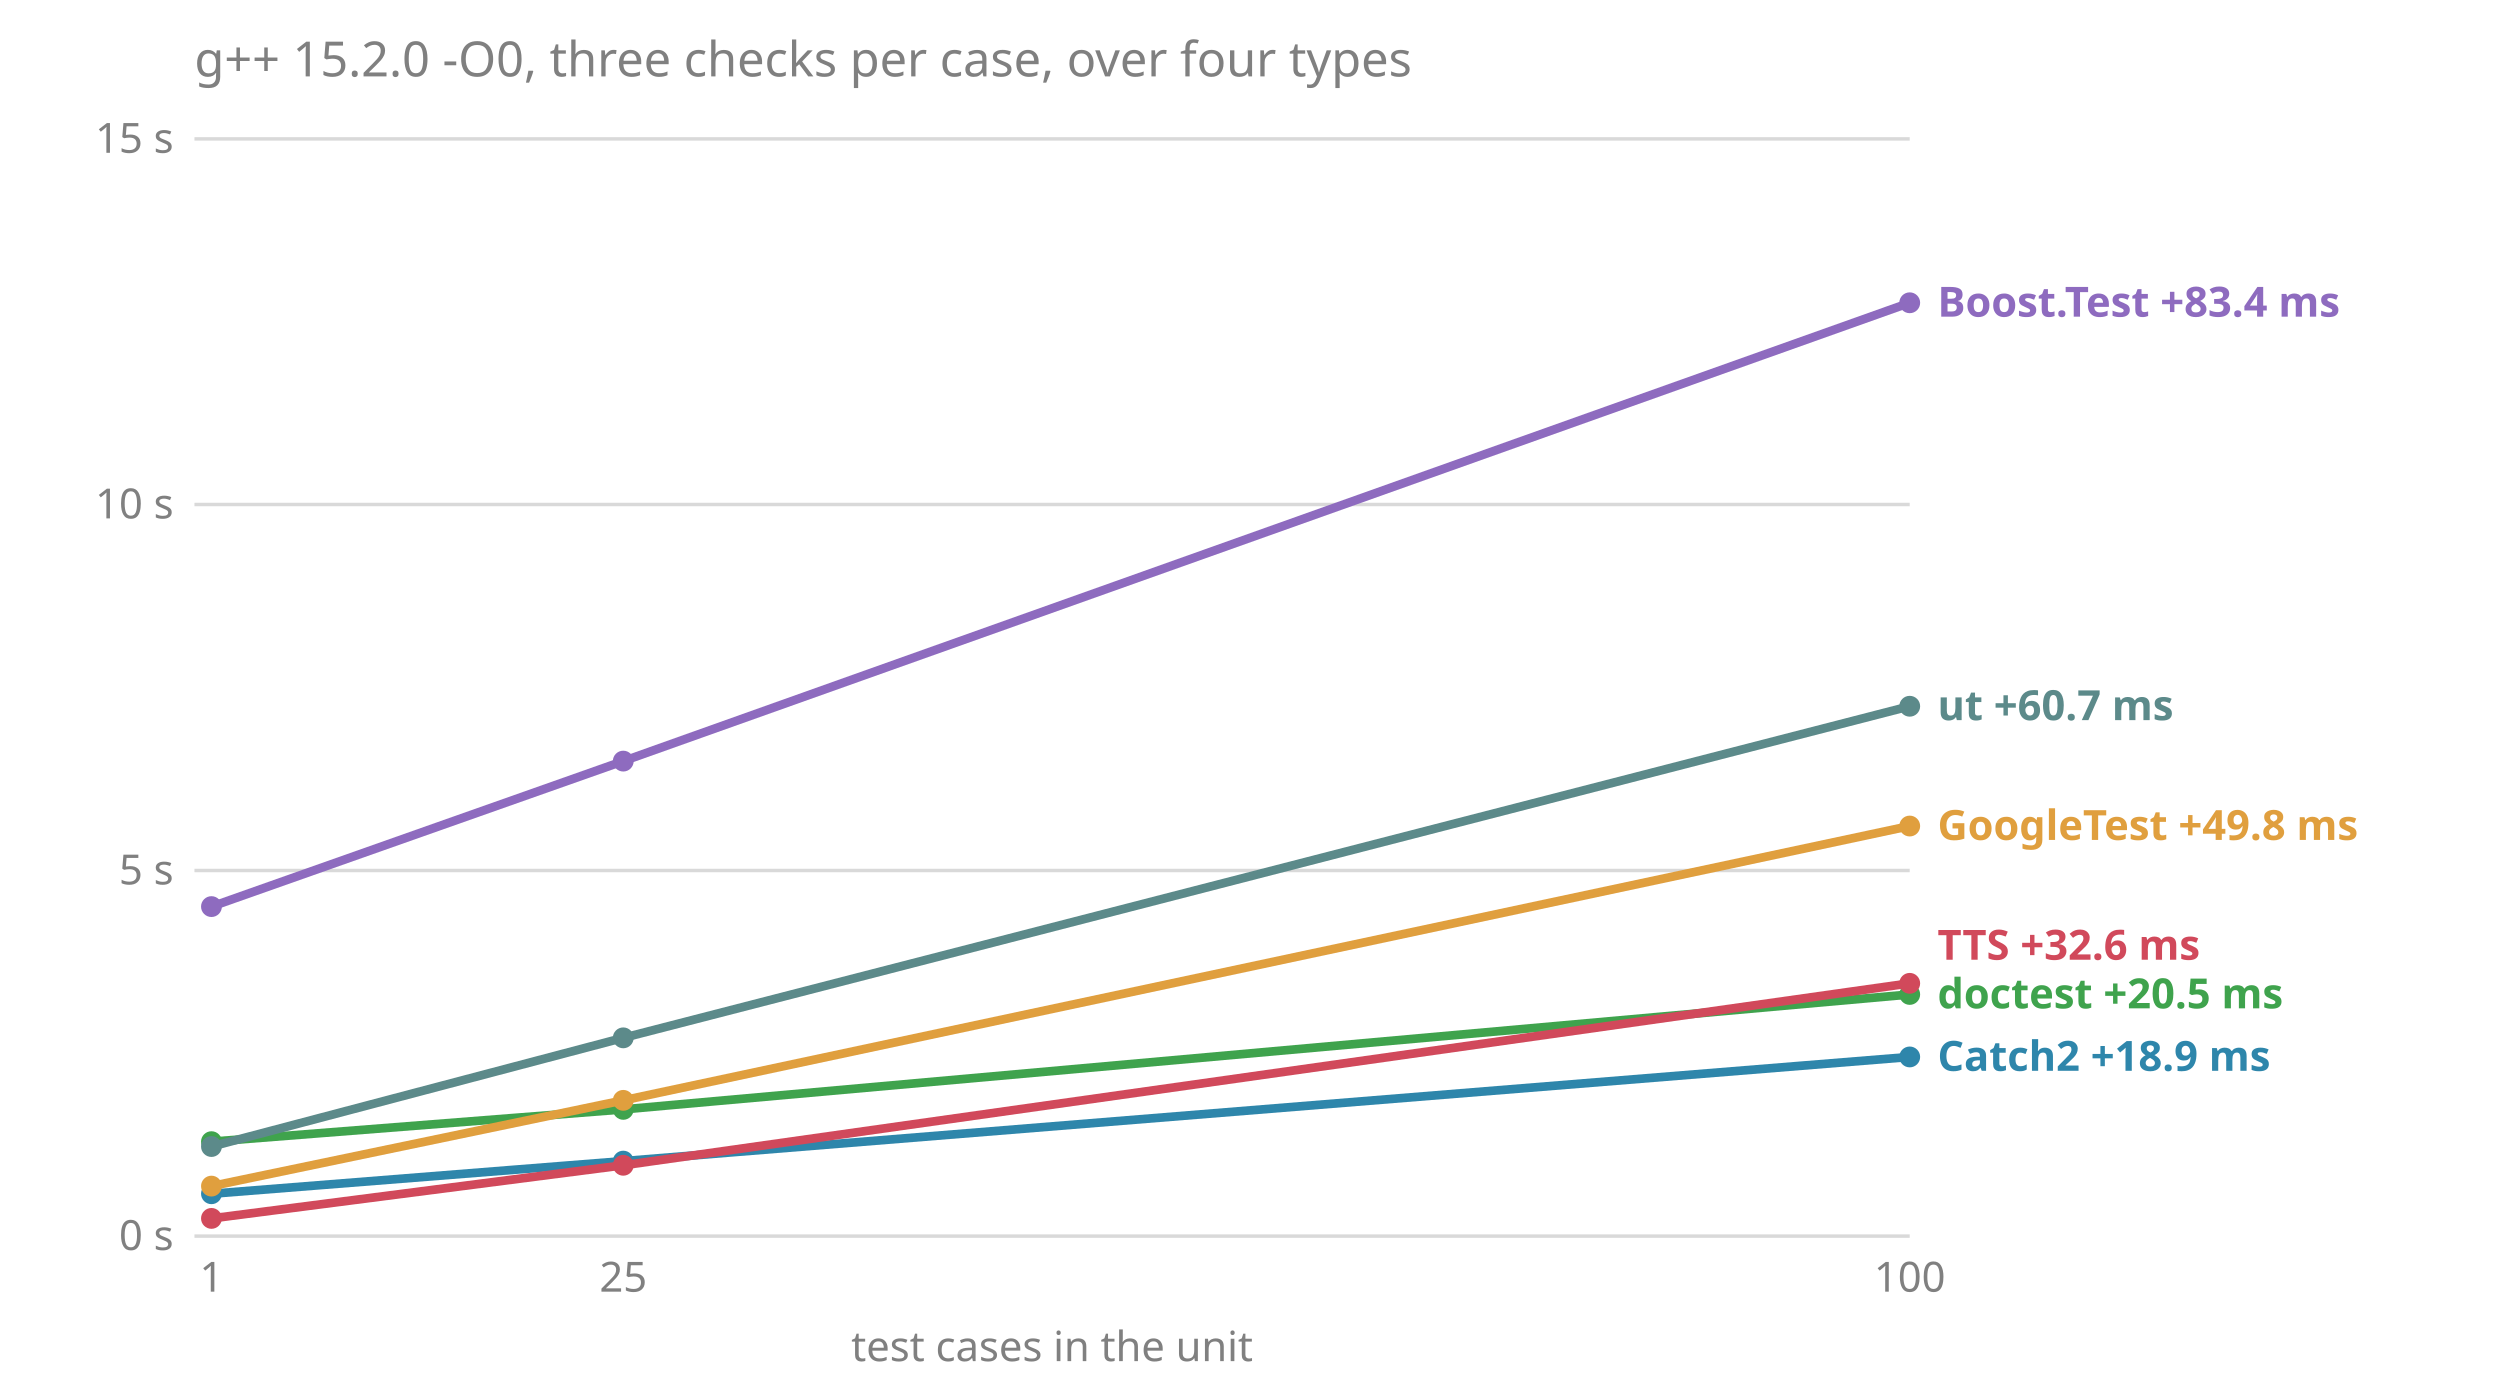
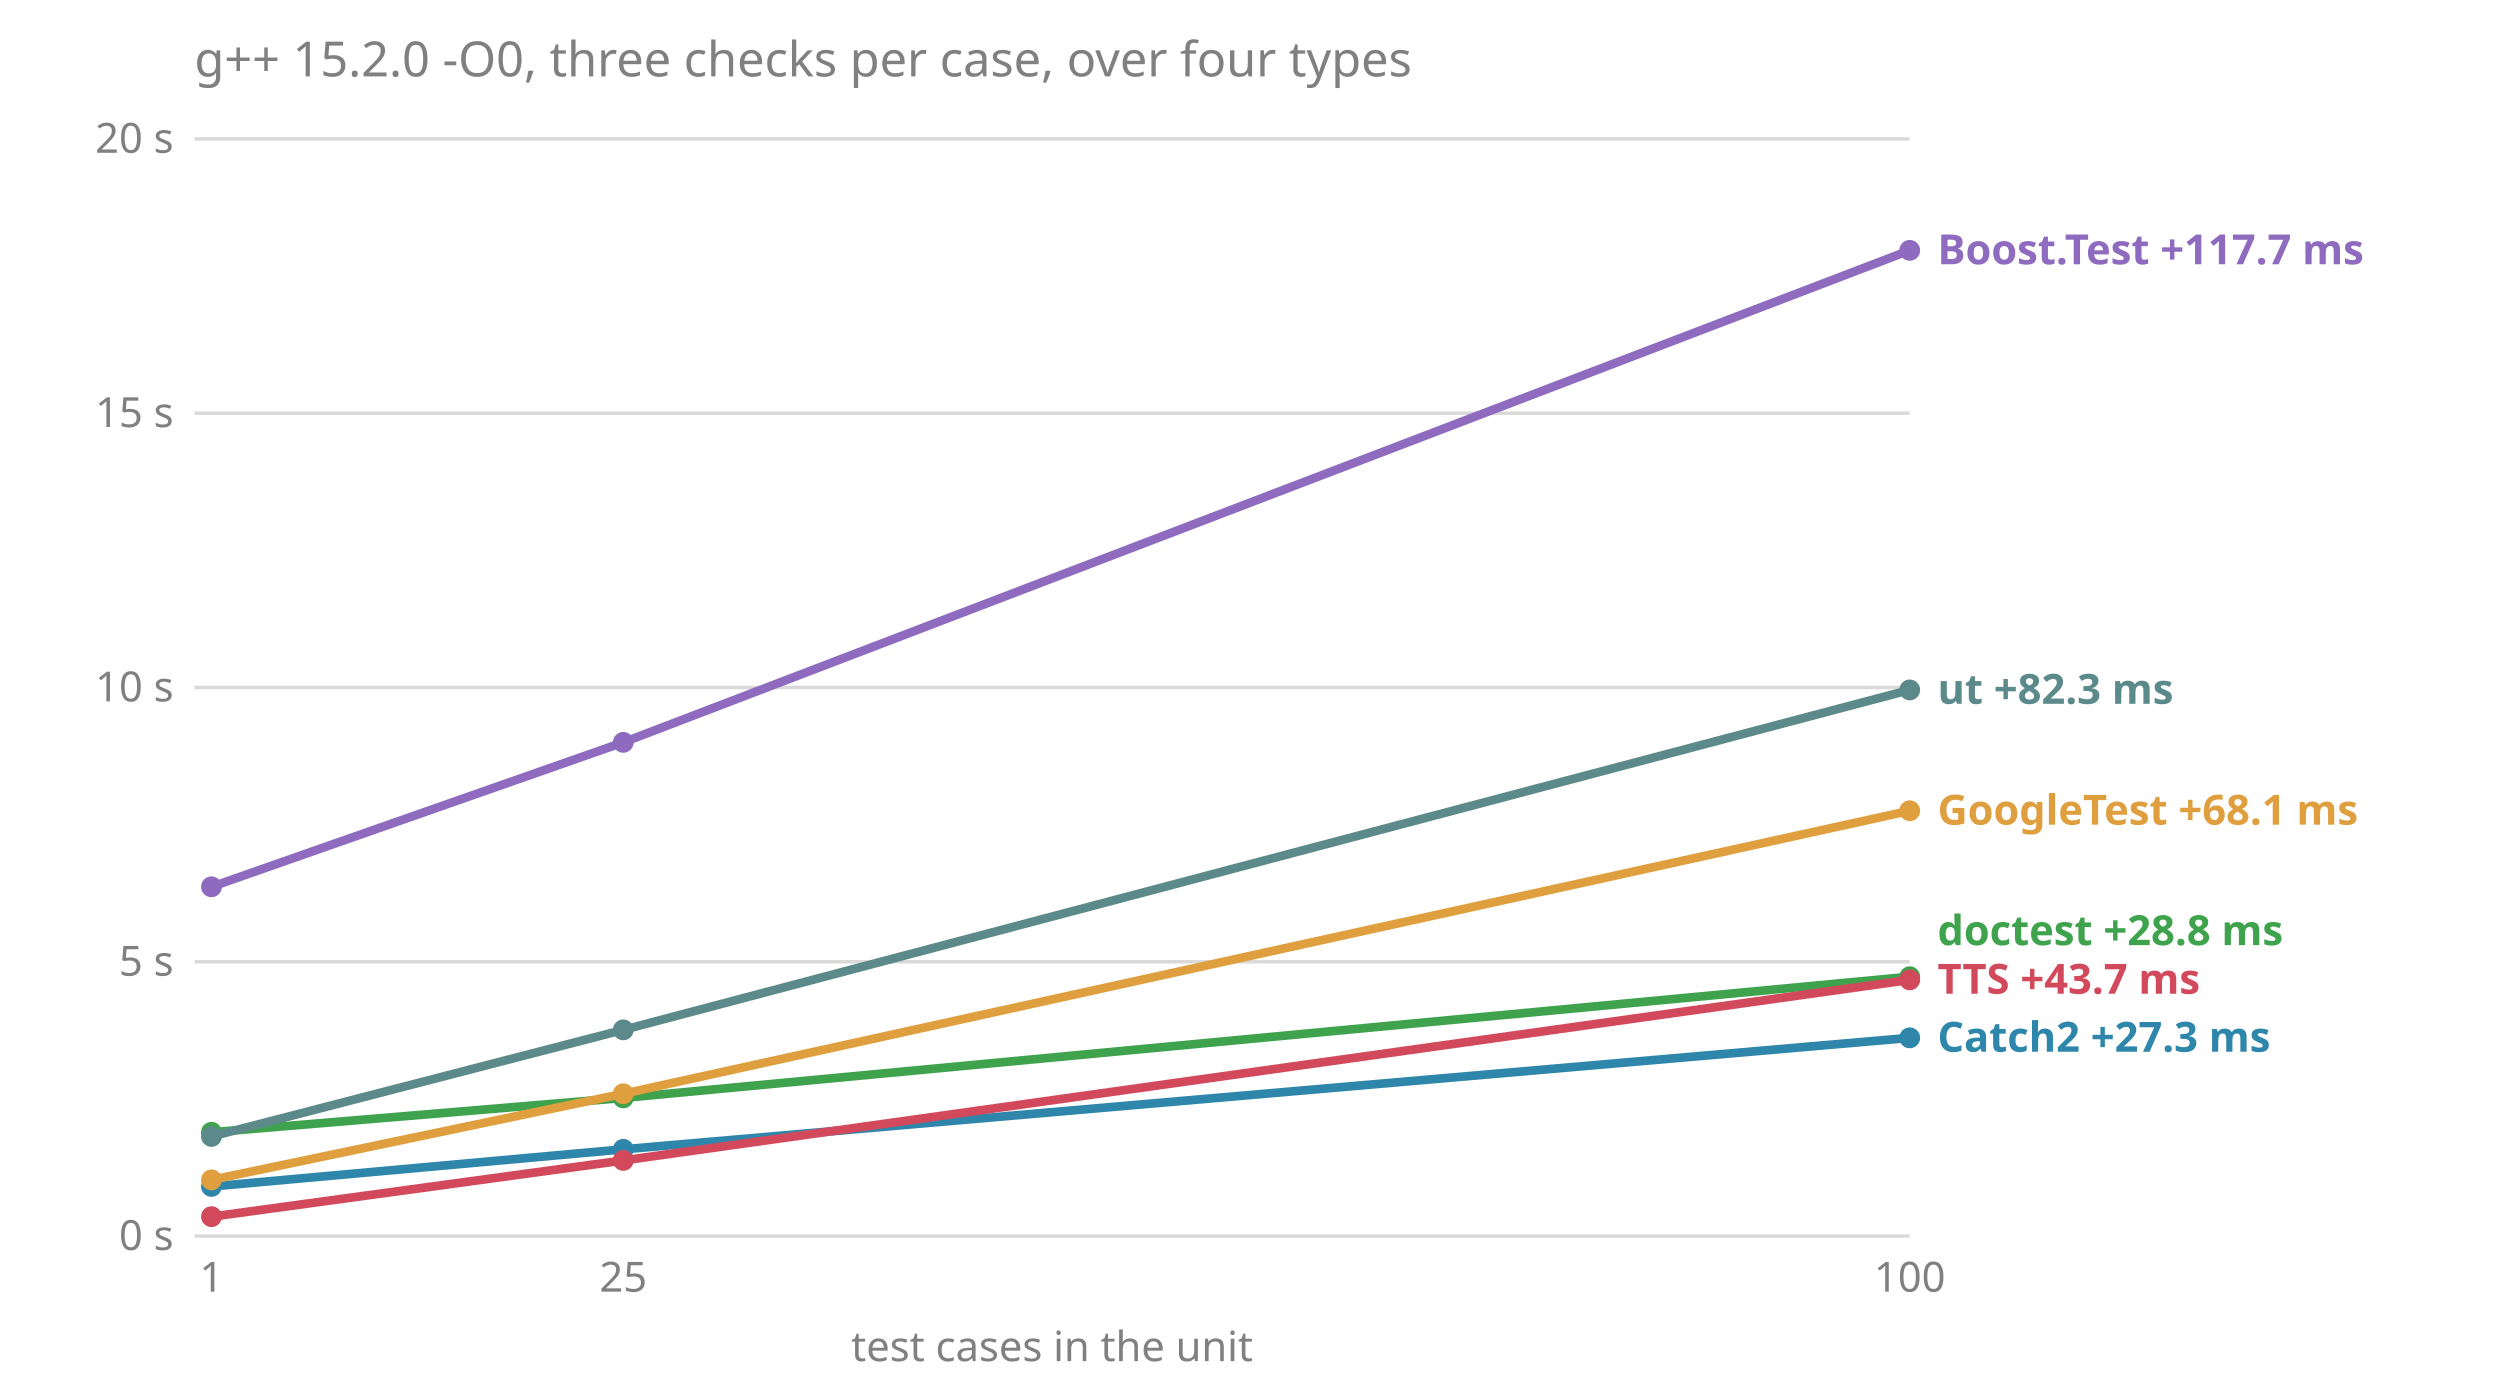
<svg xmlns="http://www.w3.org/2000/svg" viewBox="0 0 720 400" font-family="sans-serif" font-size="12">
  <text x="56" y="22" fill="#808080" font-size="14">g++ 15.2.0 -O0, three checks per case, over four types</text>
  <line x1="56" x2="550" y1="356.0" y2="356.0" stroke="#808080" stroke-opacity="0.3" />
  <text x="50" y="360.0" fill="#808080" text-anchor="end">0 s</text>
-   <line x1="56" x2="550" y1="250.7" y2="250.7" stroke="#808080" stroke-opacity="0.3" />
-   <text x="50" y="254.7" fill="#808080" text-anchor="end">5 s</text>
-   <line x1="56" x2="550" y1="145.3" y2="145.3" stroke="#808080" stroke-opacity="0.3" />
-   <text x="50" y="149.3" fill="#808080" text-anchor="end">10 s</text>
+   <line x1="56" x2="550" y1="277.0" y2="277.0" stroke="#808080" stroke-opacity="0.3" />
+   <text x="50" y="281.0" fill="#808080" text-anchor="end">5 s</text>
+   <line x1="56" x2="550" y1="198.0" y2="198.0" stroke="#808080" stroke-opacity="0.3" />
+   <text x="50" y="202.0" fill="#808080" text-anchor="end">10 s</text>
+   <line x1="56" x2="550" y1="119.0" y2="119.0" stroke="#808080" stroke-opacity="0.3" />
+   <text x="50" y="123.0" fill="#808080" text-anchor="end">15 s</text>
  <line x1="56" x2="550" y1="40.0" y2="40.0" stroke="#808080" stroke-opacity="0.3" />
-   <text x="50" y="44.0" fill="#808080" text-anchor="end">15 s</text>
+   <text x="50" y="44.0" fill="#808080" text-anchor="end">20 s</text>
  <text x="60.9" y="372" fill="#808080" text-anchor="middle">1</text>
  <text x="179.5" y="372" fill="#808080" text-anchor="middle">25</text>
  <text x="550.0" y="372" fill="#808080" text-anchor="middle">100</text>
  <text x="303.0" y="392" fill="#808080" text-anchor="middle">test cases in the unit</text>
-   <text x="558" y="308.4" fill="#2e86ab" font-weight="bold">Catch2 +18.9 ms</text>
-   <text x="558" y="290.4" fill="#3fa34d" font-weight="bold">doctest +20.5 ms</text>
-   <text x="558" y="276.4" fill="#d1495b" font-weight="bold">TTS +32.6 ms</text>
-   <text x="558" y="241.9" fill="#e09f3e" font-weight="bold">GoogleTest +49.8 ms</text>
-   <text x="558" y="207.4" fill="#5c8a8a" font-weight="bold">ut +60.7 ms</text>
-   <text x="558" y="91.2" fill="#8e6bbf" font-weight="bold">Boost.Test +83.4 ms</text>
-   <polyline points="60.9,261.1 179.5,219.2 550.0,87.2" fill="none" stroke="#8e6bbf" stroke-width="2.5" />
-   <circle cx="60.9" cy="261.1" r="3" fill="#8e6bbf" />
-   <circle cx="179.5" cy="219.2" r="3" fill="#8e6bbf" />
-   <circle cx="550.0" cy="87.2" r="3" fill="#8e6bbf" />
-   <polyline points="60.9,343.8 179.5,334.4 550.0,304.4" fill="none" stroke="#2e86ab" stroke-width="2.5" />
-   <circle cx="60.9" cy="343.8" r="3" fill="#2e86ab" />
-   <circle cx="179.5" cy="334.4" r="3" fill="#2e86ab" />
-   <circle cx="550.0" cy="304.4" r="3" fill="#2e86ab" />
-   <polyline points="60.9,328.8 179.5,319.5 550.0,286.4" fill="none" stroke="#3fa34d" stroke-width="2.5" />
-   <circle cx="60.9" cy="328.8" r="3" fill="#3fa34d" />
-   <circle cx="179.5" cy="319.5" r="3" fill="#3fa34d" />
-   <circle cx="550.0" cy="286.4" r="3" fill="#3fa34d" />
-   <polyline points="60.9,341.6 179.5,316.9 550.0,237.9" fill="none" stroke="#e09f3e" stroke-width="2.5" />
-   <circle cx="60.9" cy="341.6" r="3" fill="#e09f3e" />
-   <circle cx="179.5" cy="316.9" r="3" fill="#e09f3e" />
-   <circle cx="550.0" cy="237.9" r="3" fill="#e09f3e" />
-   <polyline points="60.9,350.9 179.5,335.6 550.0,283.2" fill="none" stroke="#d1495b" stroke-width="2.5" />
-   <circle cx="60.9" cy="350.9" r="3" fill="#d1495b" />
-   <circle cx="179.5" cy="335.6" r="3" fill="#d1495b" />
-   <circle cx="550.0" cy="283.2" r="3" fill="#d1495b" />
-   <polyline points="60.9,330.2 179.5,298.9 550.0,203.4" fill="none" stroke="#5c8a8a" stroke-width="2.5" />
-   <circle cx="60.9" cy="330.2" r="3" fill="#5c8a8a" />
-   <circle cx="179.5" cy="298.9" r="3" fill="#5c8a8a" />
-   <circle cx="550.0" cy="203.4" r="3" fill="#5c8a8a" />
+   <text x="558" y="302.9" fill="#2e86ab" font-weight="bold">Catch2 +27.3 ms</text>
+   <text x="558" y="286.2" fill="#d1495b" font-weight="bold">TTS +43.7 ms</text>
+   <text x="558" y="272.2" fill="#3fa34d" font-weight="bold">doctest +28.8 ms</text>
+   <text x="558" y="237.5" fill="#e09f3e" font-weight="bold">GoogleTest +68.1 ms</text>
+   <text x="558" y="202.7" fill="#5c8a8a" font-weight="bold">ut +82.3 ms</text>
+   <text x="558" y="76.1" fill="#8e6bbf" font-weight="bold">Boost.Test +117.7 ms</text>
+   <polyline points="60.9,255.4 179.5,213.8 550.0,72.1" fill="none" stroke="#8e6bbf" stroke-width="2.5" />
+   <circle cx="60.9" cy="255.4" r="3" fill="#8e6bbf" />
+   <circle cx="179.5" cy="213.8" r="3" fill="#8e6bbf" />
+   <circle cx="550.0" cy="72.1" r="3" fill="#8e6bbf" />
+   <polyline points="60.9,341.7 179.5,331.0 550.0,298.9" fill="none" stroke="#2e86ab" stroke-width="2.5" />
+   <circle cx="60.9" cy="341.7" r="3" fill="#2e86ab" />
+   <circle cx="179.5" cy="331.0" r="3" fill="#2e86ab" />
+   <circle cx="550.0" cy="298.9" r="3" fill="#2e86ab" />
+   <polyline points="60.9,326.1 179.5,316.2 550.0,281.3" fill="none" stroke="#3fa34d" stroke-width="2.5" />
+   <circle cx="60.9" cy="326.1" r="3" fill="#3fa34d" />
+   <circle cx="179.5" cy="316.2" r="3" fill="#3fa34d" />
+   <circle cx="550.0" cy="281.3" r="3" fill="#3fa34d" />
+   <polyline points="60.9,339.8 179.5,315.0 550.0,233.5" fill="none" stroke="#e09f3e" stroke-width="2.5" />
+   <circle cx="60.9" cy="339.8" r="3" fill="#e09f3e" />
+   <circle cx="179.5" cy="315.0" r="3" fill="#e09f3e" />
+   <circle cx="550.0" cy="233.5" r="3" fill="#e09f3e" />
+   <polyline points="60.9,350.4 179.5,334.2 550.0,282.2" fill="none" stroke="#d1495b" stroke-width="2.5" />
+   <circle cx="60.9" cy="350.4" r="3" fill="#d1495b" />
+   <circle cx="179.5" cy="334.2" r="3" fill="#d1495b" />
+   <circle cx="550.0" cy="282.2" r="3" fill="#d1495b" />
+   <polyline points="60.9,327.3 179.5,296.6 550.0,198.7" fill="none" stroke="#5c8a8a" stroke-width="2.5" />
+   <circle cx="60.9" cy="327.3" r="3" fill="#5c8a8a" />
+   <circle cx="179.5" cy="296.6" r="3" fill="#5c8a8a" />
+   <circle cx="550.0" cy="198.7" r="3" fill="#5c8a8a" />
</svg>
